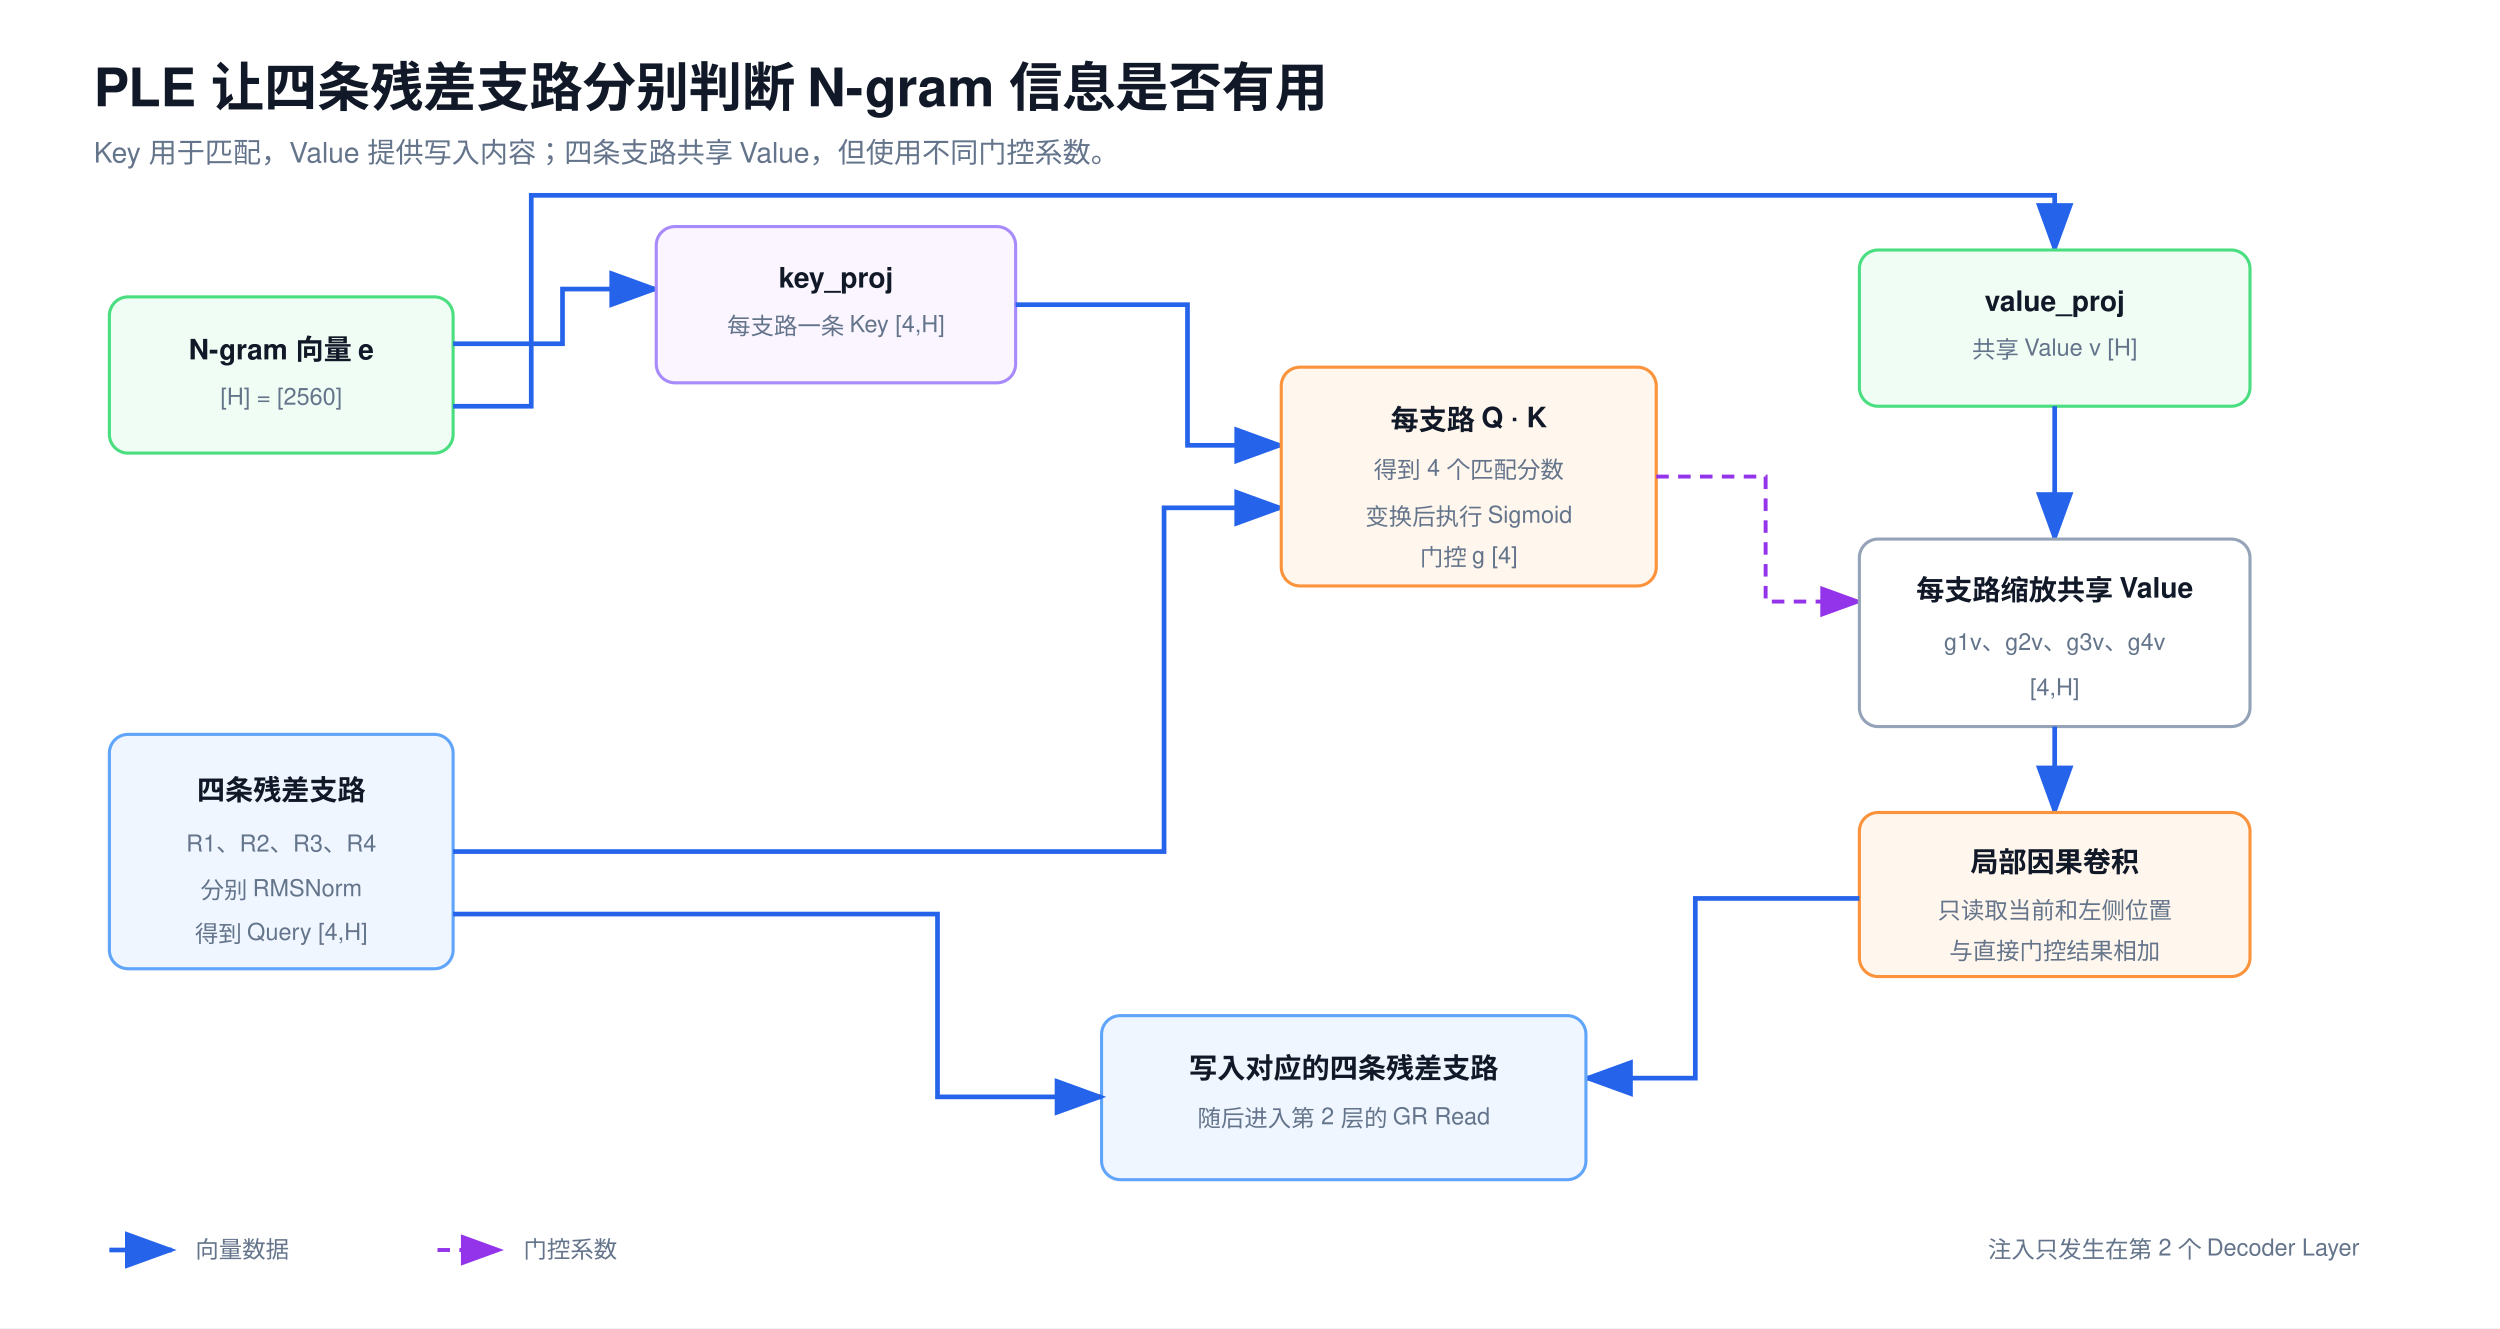
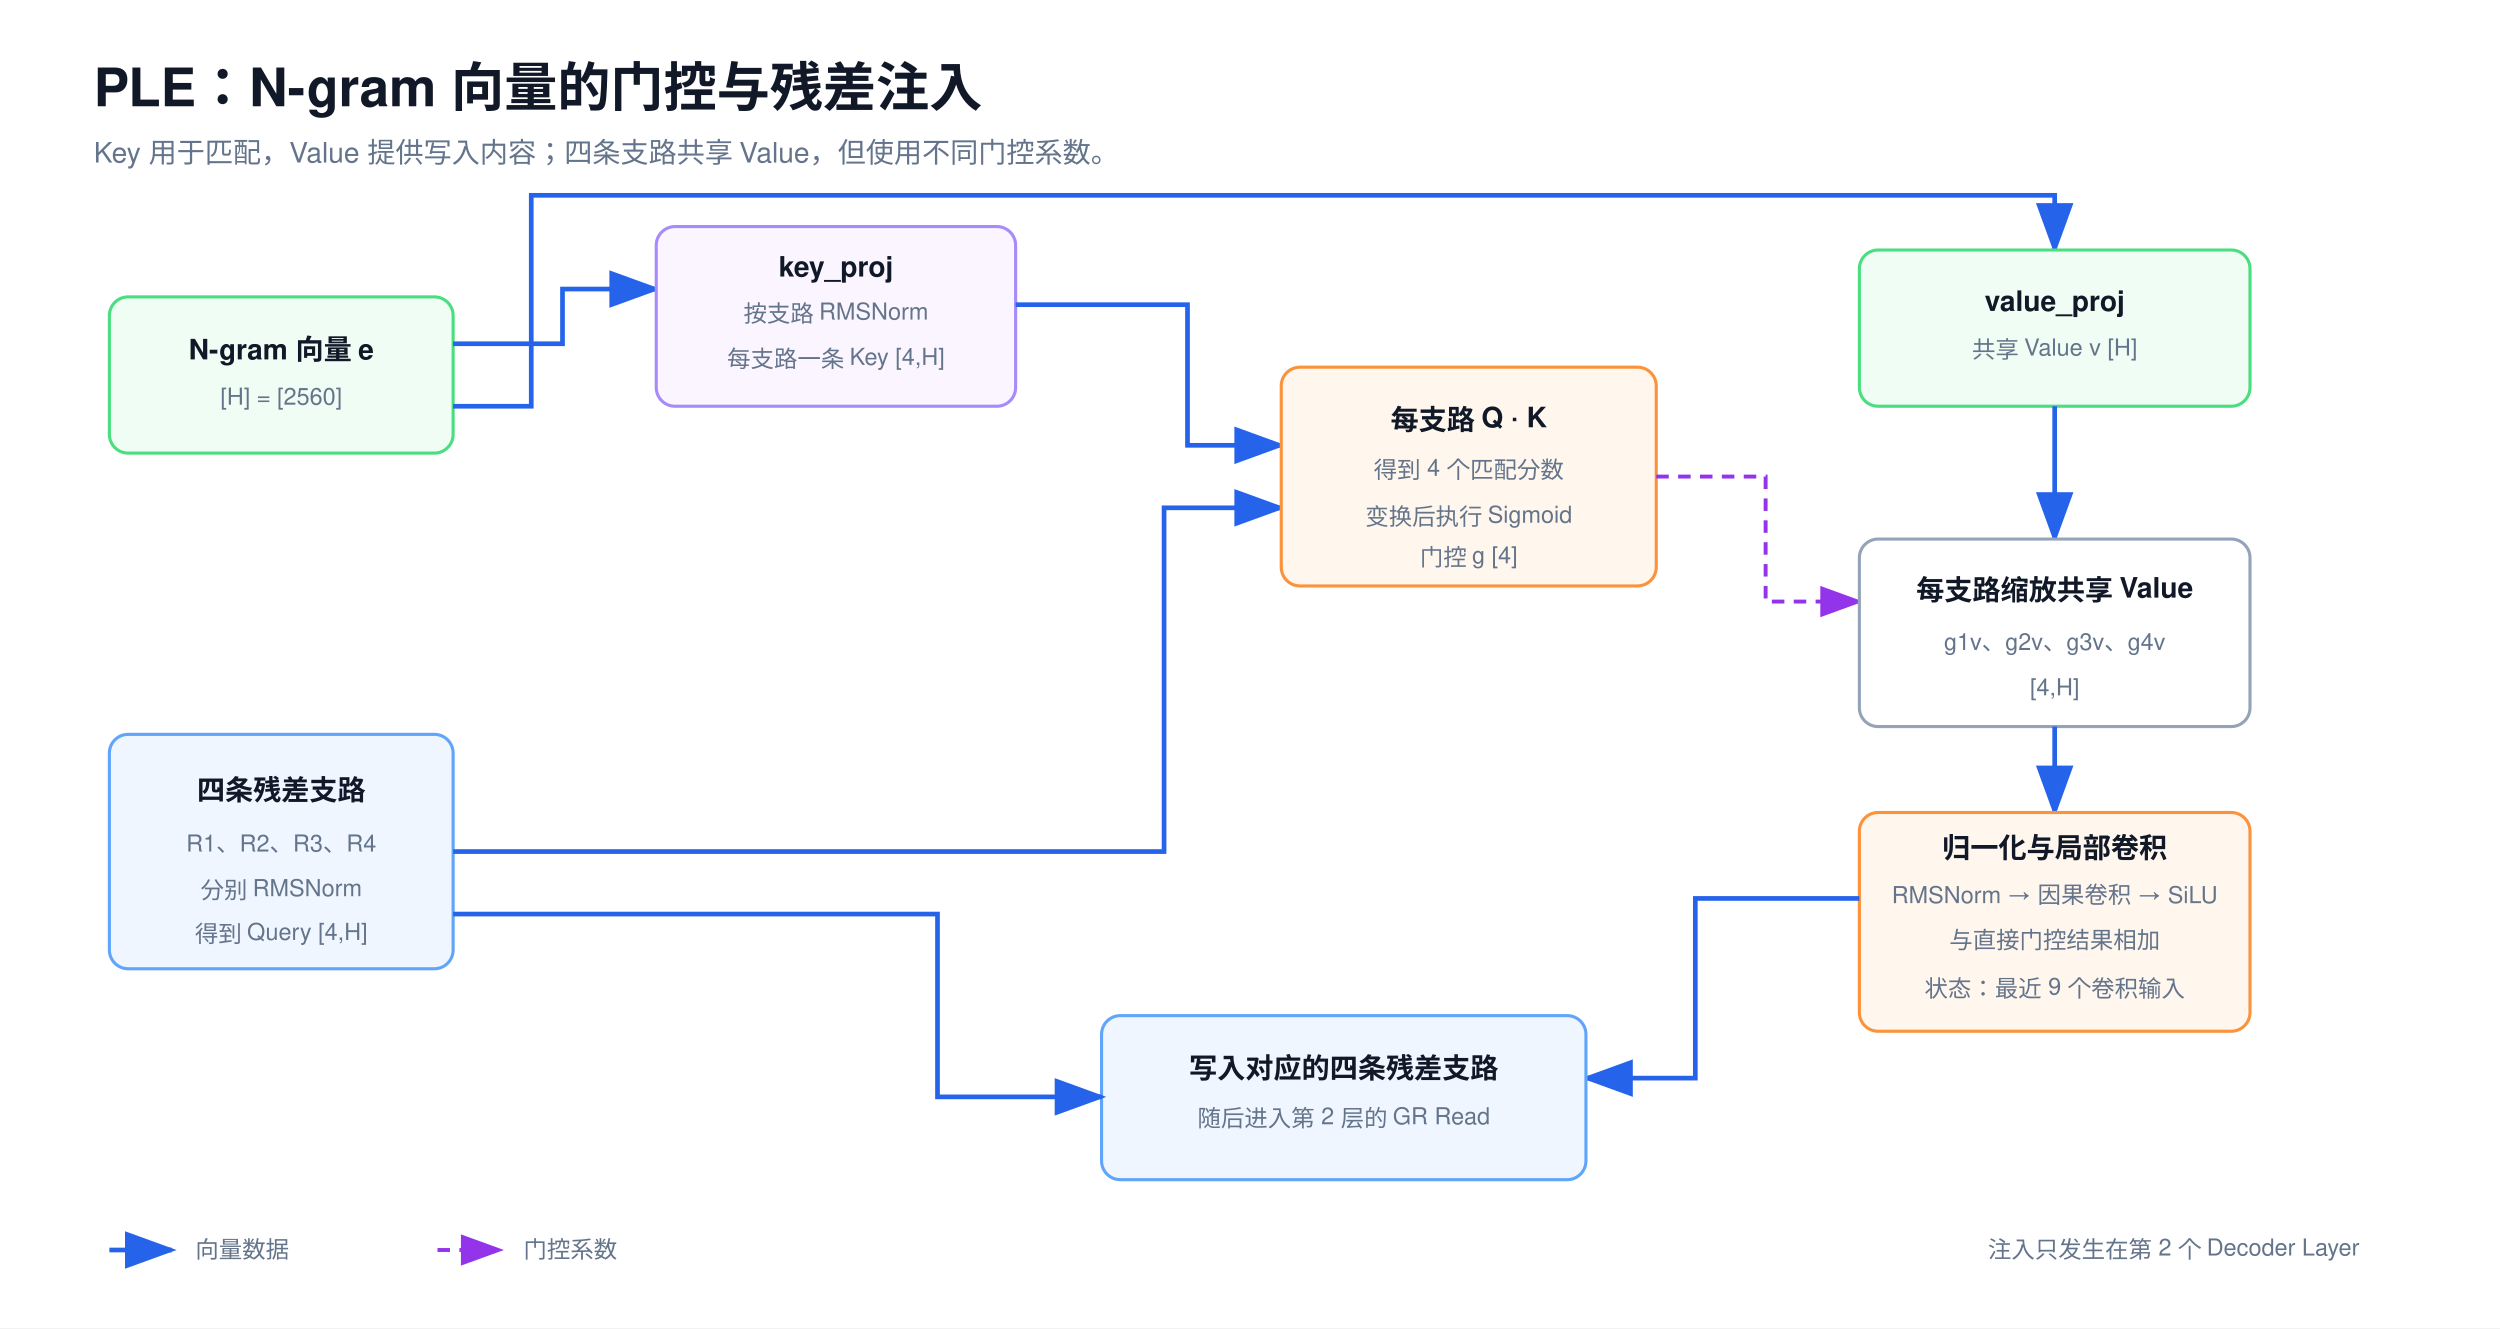
<svg xmlns="http://www.w3.org/2000/svg" viewBox="0 0 1600 850" width="1600" height="850" role="img" aria-labelledby="title desc">
  <style>
    text { font-family: 'Helvetica Neue', Helvetica, Arial, 'PingFang SC', 'Microsoft YaHei', sans-serif; fill: #111827; }
    .title { font-size: 34px; font-weight: 700; }
    .subtitle { font-size: 18px; fill: #64748b; }
    .node-title { font-size: 18px; font-weight: 650; }
    .node-sub { font-size: 15px; fill: #64748b; }
    .main { fill: none; stroke: #2563eb; stroke-width: 3; marker-end: url(#arrow-blue); }
    .control { fill: none; stroke: #9333ea; stroke-width: 2.5; stroke-dasharray: 8 6; marker-end: url(#arrow-purple); }
  </style>
  <defs>
    <marker id="arrow-blue" markerWidth="11" markerHeight="8" refX="10" refY="4" orient="auto">
      <polygon points="0 0, 11 4, 0 8" fill="#2563eb" />
    </marker>
    <marker id="arrow-purple" markerWidth="11" markerHeight="8" refX="10" refY="4" orient="auto">
      <polygon points="0 0, 11 4, 0 8" fill="#9333ea" />
    </marker>
  </defs>
  <rect width="1600" height="850" fill="#ffffff" />
-   <text x="60" y="68" class="title">PLE 让四条残差支路分别判断 N-gram 信息是否有用</text>
+   <text x="60" y="68" class="title">PLE：N-gram 向量的门控与残差注入</text>
  <text x="60" y="104" class="subtitle">Key 用于匹配，Value 提供写入内容；四条支路共享 Value，但使用不同门控系数。</text>
  <rect x="70" y="190" width="220" height="100" rx="12" fill="#f0fdf4" stroke="#4ade80" stroke-width="2" />
  <text x="180" y="230" text-anchor="middle" class="node-title">N-gram 向量 e</text>
  <text x="180" y="259" text-anchor="middle" class="node-sub">[H] = [2560]</text>
  <path d="M290 220 H360 V185 H420" class="main" />
  <path d="M290 260 H340 V125 H1315 V160" class="main" />
-   <rect x="420" y="145" width="230" height="100" rx="12" fill="#faf5ff" stroke="#a78bfa" stroke-width="2" />
-   <text x="535" y="184" text-anchor="middle" class="node-title">key_proj</text>
-   <text x="535" y="214" text-anchor="middle" class="node-sub">每支路一条 Key [4,H]</text>
+   <rect x="420" y="145" width="230" height="115" rx="12" fill="#faf5ff" stroke="#a78bfa" stroke-width="2" />
+   <text x="535" y="177" text-anchor="middle" class="node-title">key_proj</text>
+   <text x="535" y="206" text-anchor="middle" class="node-sub">按支路 RMSNorm</text>
+   <text x="535" y="235" text-anchor="middle" class="node-sub">每支路一条 Key [4,H]</text>
  <rect x="1190" y="160" width="250" height="100" rx="12" fill="#f0fdf4" stroke="#4ade80" stroke-width="2" />
  <text x="1315" y="199" text-anchor="middle" class="node-title">value_proj</text>
  <text x="1315" y="229" text-anchor="middle" class="node-sub">共享 Value v [H]</text>
  <rect x="70" y="470" width="220" height="150" rx="12" fill="#eff6ff" stroke="#60a5fa" stroke-width="2" />
  <text x="180" y="512" text-anchor="middle" class="node-title">四条残差支路</text>
  <text x="180" y="545" text-anchor="middle" class="node-sub">R1、R2、R3、R4</text>
  <text x="180" y="575" text-anchor="middle" class="node-sub">分别 RMSNorm</text>
  <text x="180" y="603" text-anchor="middle" class="node-sub">得到 Query [4,H]</text>
  <path d="M650 195 H760 V285 H820" class="main" />
  <path d="M290 545 H745 V325 H820" class="main" />
  <rect x="820" y="235" width="240" height="140" rx="12" fill="#fff7ed" stroke="#fb923c" stroke-width="2" />
  <text x="940" y="275" text-anchor="middle" class="node-title">每支路 Q · K</text>
  <text x="940" y="306" text-anchor="middle" class="node-sub">得到 4 个匹配分数</text>
  <text x="940" y="336" text-anchor="middle" class="node-sub">变换后执行 Sigmoid</text>
  <text x="940" y="362" text-anchor="middle" class="node-sub">门控 g [4]</text>
  <path d="M1060 305 H1130 V385 H1190" class="control" />
  <path d="M1315 260 V345" class="main" />
  <rect x="1190" y="345" width="250" height="120" rx="12" fill="#ffffff" stroke="#94a3b8" stroke-width="2" />
  <text x="1315" y="384" text-anchor="middle" class="node-title">每支路缩放共享 Value</text>
  <text x="1315" y="416" text-anchor="middle" class="node-sub">g1v、g2v、g3v、g4v</text>
  <text x="1315" y="445" text-anchor="middle" class="node-sub">[4,H]</text>
  <path d="M1315 465 V520" class="main" />
-   <rect x="1190" y="520" width="250" height="105" rx="12" fill="#fff7ed" stroke="#fb923c" stroke-width="2" />
-   <text x="1315" y="558" text-anchor="middle" class="node-title">局部因果卷积</text>
-   <text x="1315" y="588" text-anchor="middle" class="node-sub">只读取当前和左侧位置</text>
-   <text x="1315" y="614" text-anchor="middle" class="node-sub">与直接门控结果相加</text>
+   <rect x="1190" y="520" width="250" height="140" rx="12" fill="#fff7ed" stroke="#fb923c" stroke-width="2" />
+   <text x="1315" y="549" text-anchor="middle" class="node-title">归一化与局部卷积</text>
+   <text x="1315" y="578" text-anchor="middle" class="node-sub">RMSNorm → 因果卷积 → SiLU</text>
+   <text x="1315" y="607" text-anchor="middle" class="node-sub">与直接门控结果相加</text>
+   <text x="1315" y="638" text-anchor="middle" class="node-sub">状态：最近 9 个卷积输入</text>
  <path d="M1190 575 H1085 V690 H1015" class="main" />
  <rect x="705" y="650" width="310" height="105" rx="12" fill="#eff6ff" stroke="#60a5fa" stroke-width="2" />
  <text x="860" y="690" text-anchor="middle" class="node-title">写入对应的四条残差支路</text>
  <text x="860" y="721" text-anchor="middle" class="node-sub">随后进入第 2 层的 GR Read</text>
  <path d="M290 585 H600 V702 H705" class="main" />
  <line x1="70" y1="800" x2="110" y2="800" stroke="#2563eb" stroke-width="3" marker-end="url(#arrow-blue)" />
  <text x="125" y="805" class="node-sub">向量数据</text>
  <line x1="280" y1="800" x2="320" y2="800" stroke="#9333ea" stroke-width="2.5" stroke-dasharray="8 6" marker-end="url(#arrow-purple)" />
  <text x="335" y="805" class="node-sub">门控系数</text>
  <text x="1510" y="805" text-anchor="end" class="node-sub">注入只发生在第 2 个 Decoder Layer</text>
</svg>
